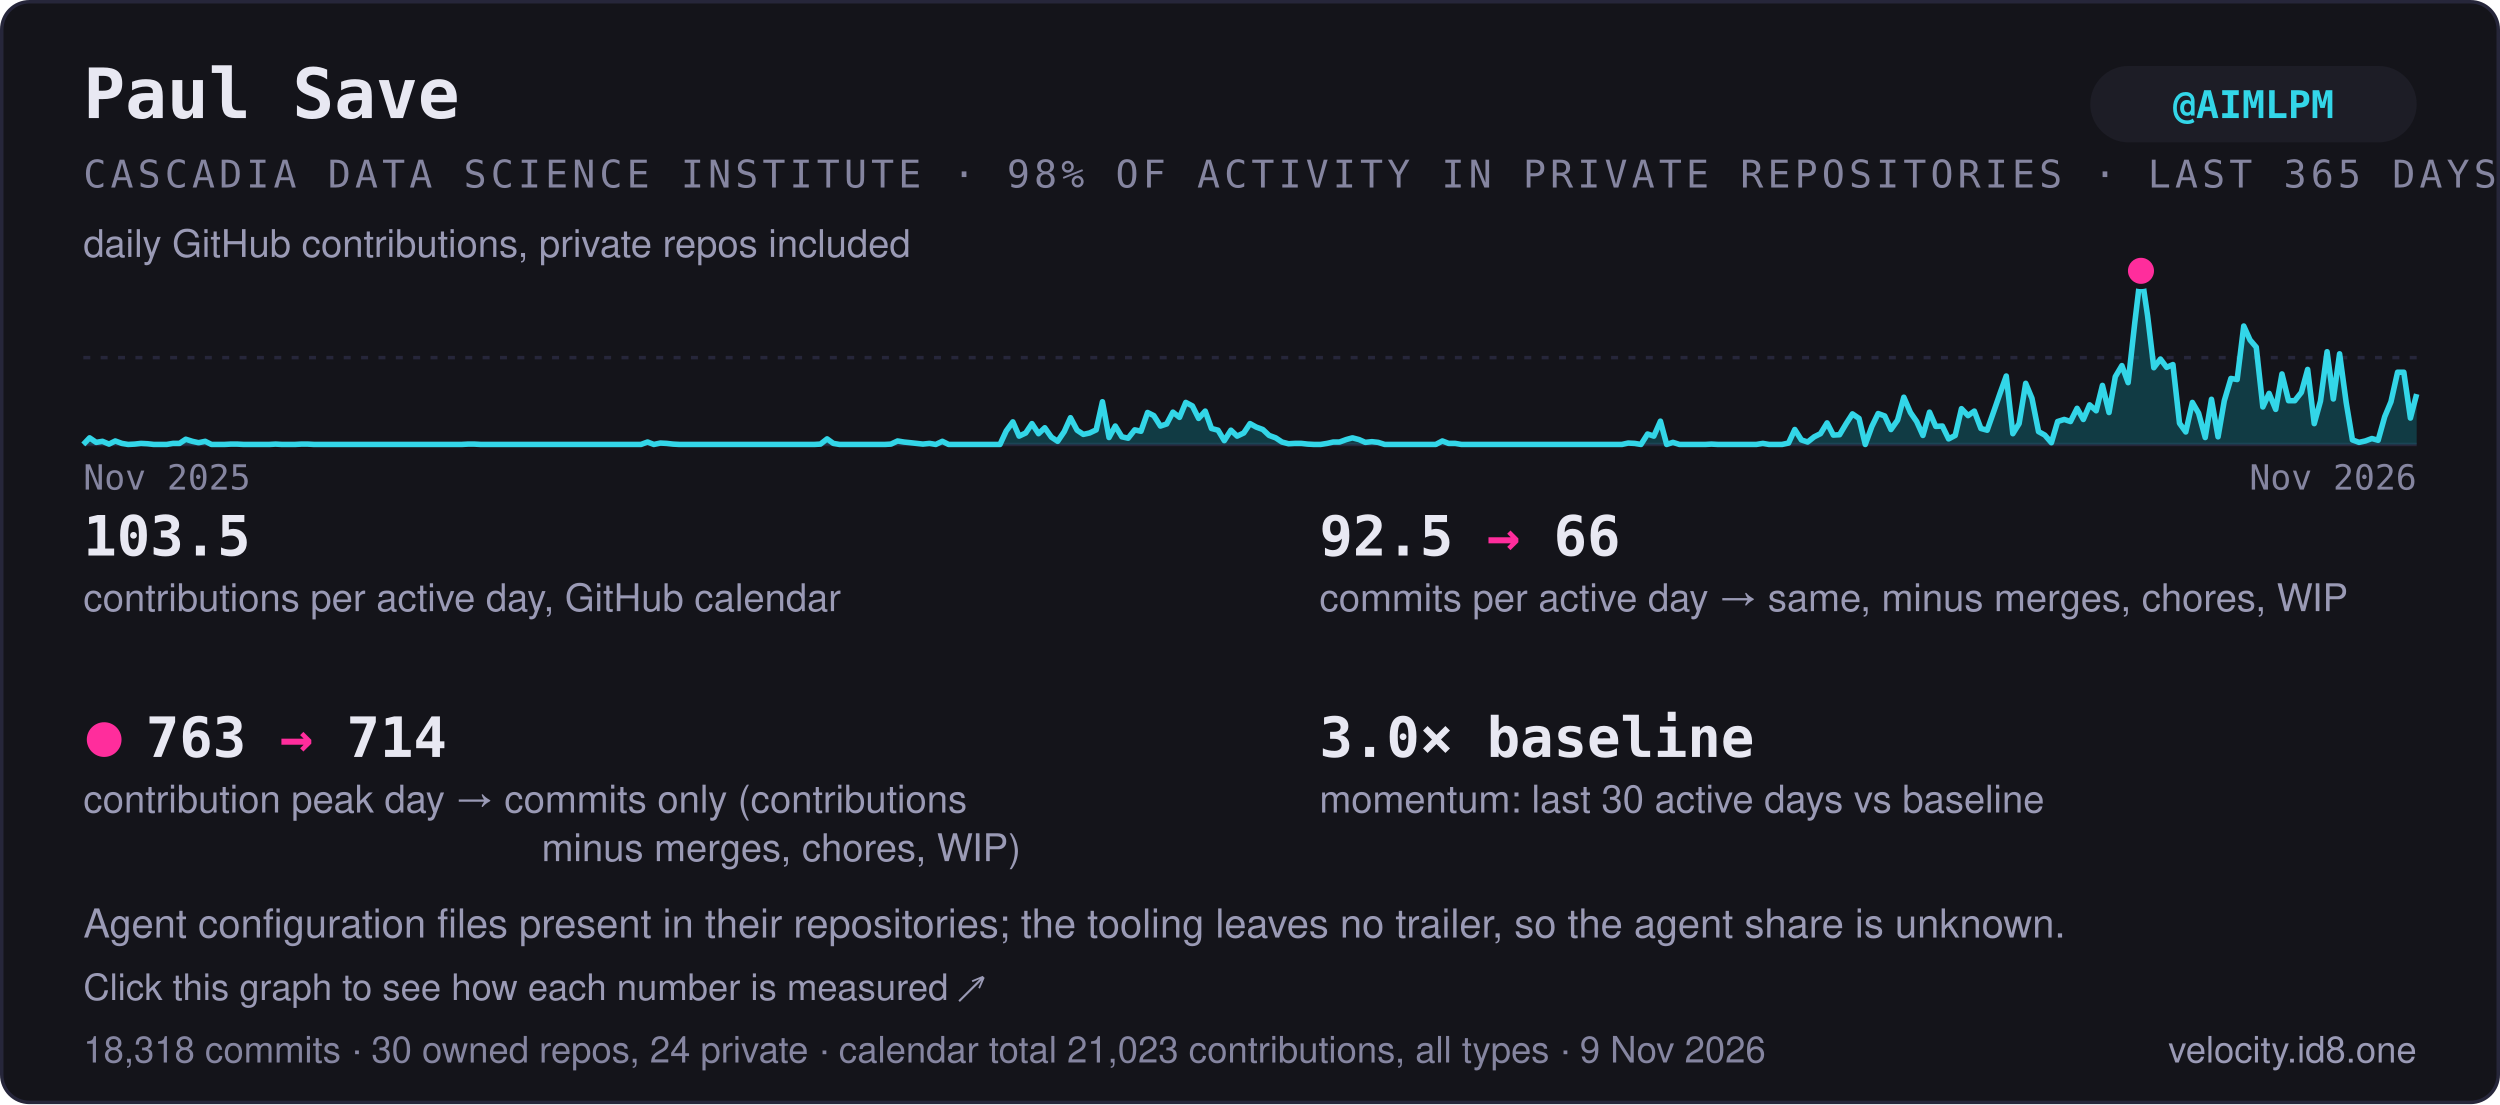
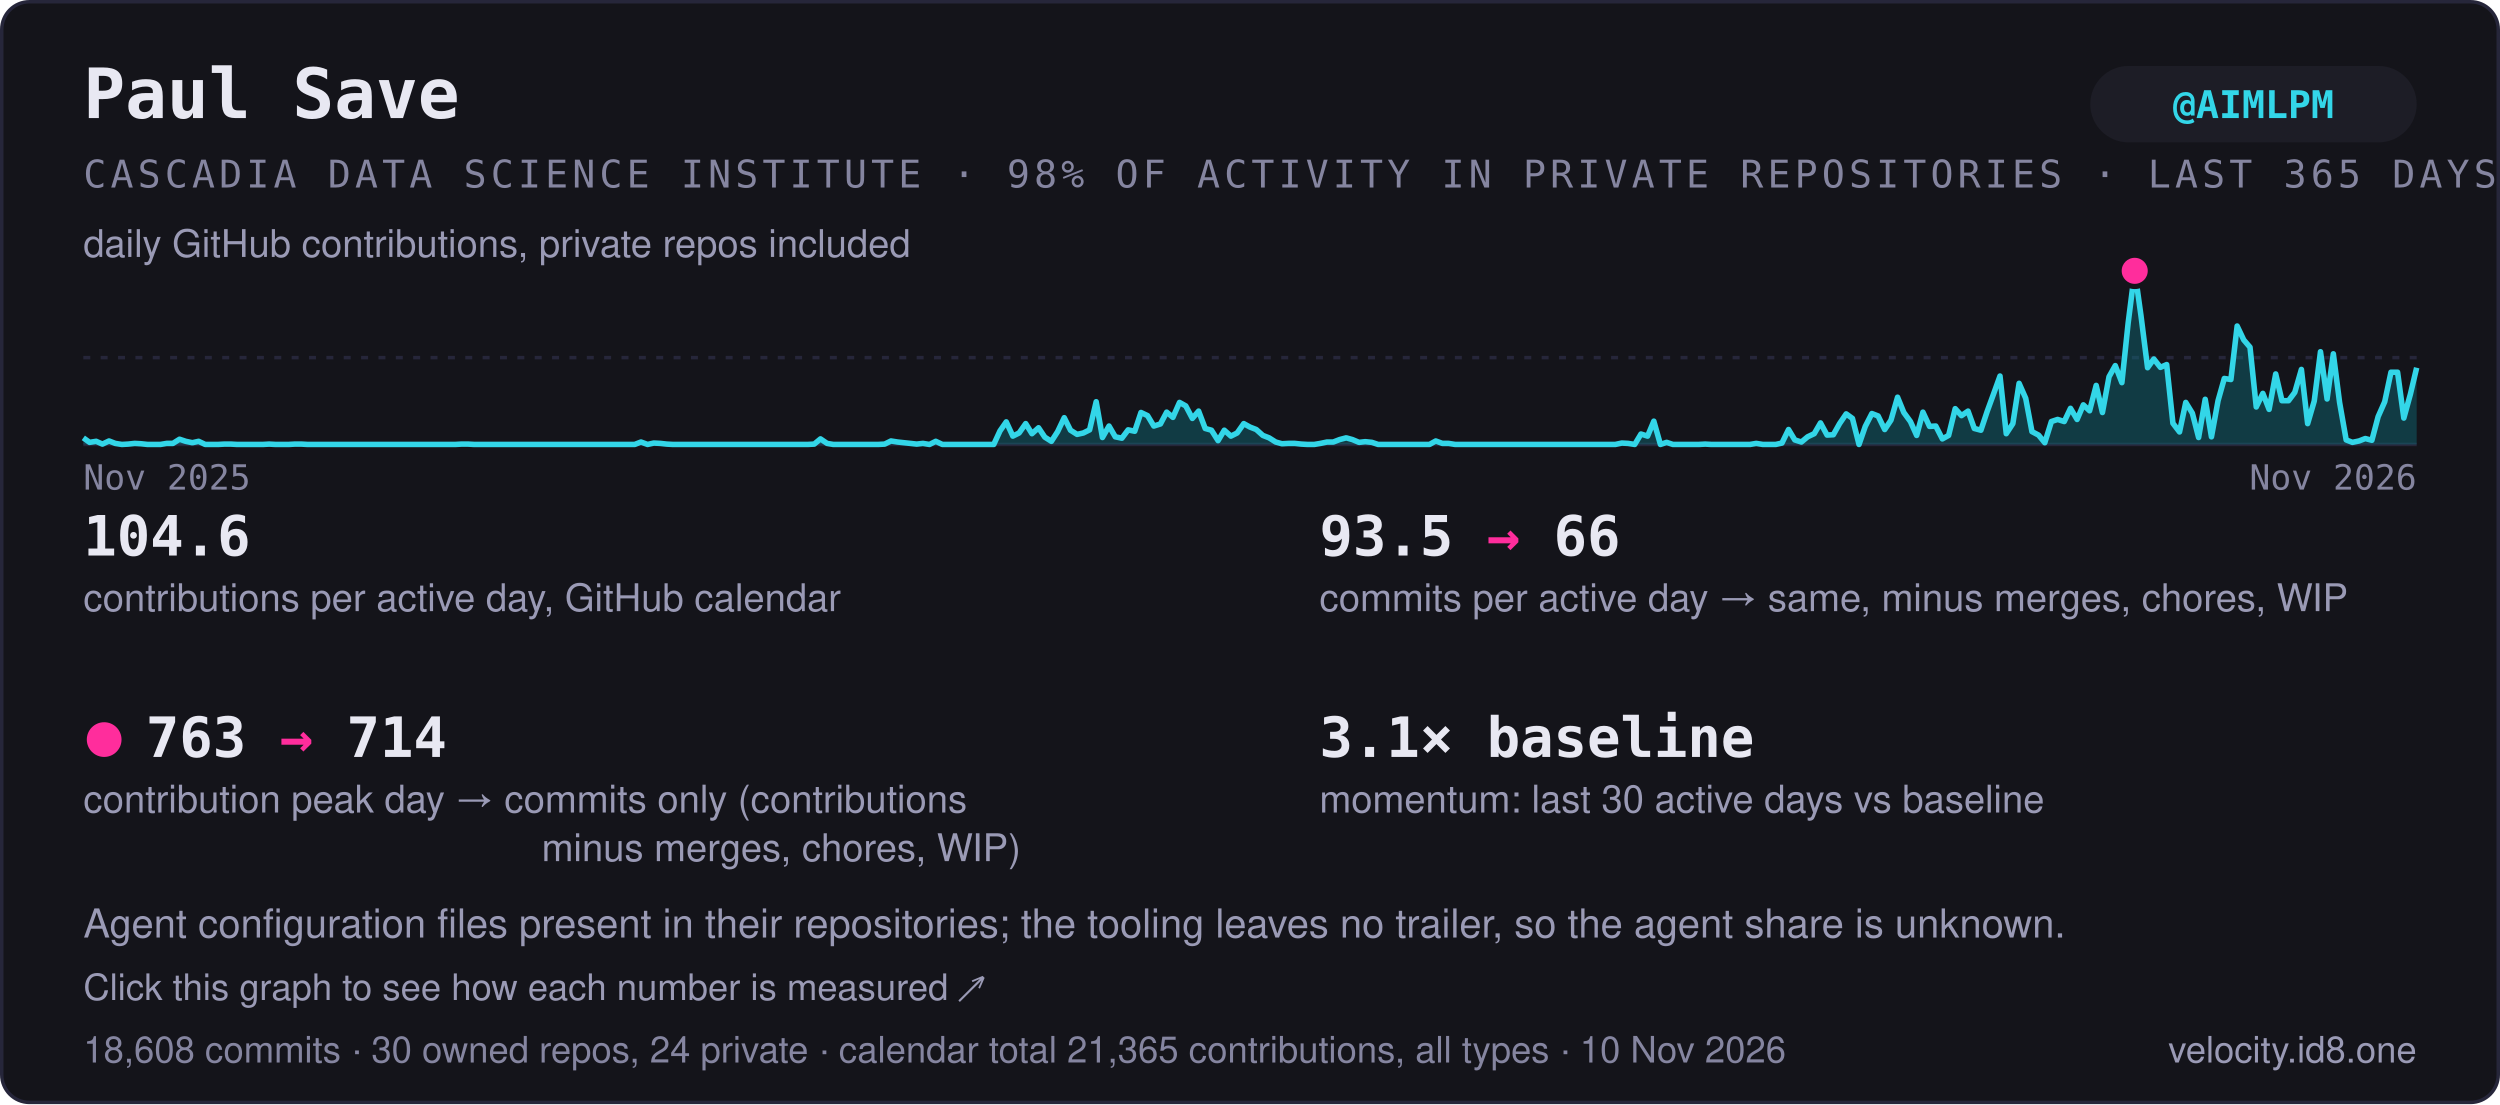
<svg xmlns="http://www.w3.org/2000/svg" width="720" height="318" viewBox="0 0 720 318" role="img" aria-label="Paul Save: Velocity Graph">
  <rect x="0.5" y="0.5" width="719" height="317" rx="8" fill="#14141A" stroke="#26263A" />
  <text x="24" y="34" font-family="Departure Mono, JetBrains Mono, ui-monospace, Menlo, monospace" font-size="20" font-weight="700" fill="#E8E8F2">Paul Save</text>
  <text x="24" y="54" font-family="Departure Mono, JetBrains Mono, ui-monospace, Menlo, monospace" font-size="11" letter-spacing="1.2" fill="#8585A0">CASCADIA DATA SCIENCE INSTITUTE · 98% OF ACTIVITY IN PRIVATE REPOSITORIES · LAST 365 DAYS</text>
  <rect x="602" y="19" width="94" height="22" rx="11" fill="#1D1D26" />
  <text x="649" y="34" text-anchor="middle" font-family="Departure Mono, JetBrains Mono, ui-monospace, Menlo, monospace" font-size="11" font-weight="600" fill="#33D6E8">@AIMLPM</text>
  <line x1="24" x2="696" y1="128" y2="128" stroke="#26263A" />
  <line x1="24" x2="696" y1="103.0" y2="103.0" stroke="#26263A" stroke-dasharray="2 3" />
-   <path d="M24.0,128.0 L25.8,126.1 L27.7,127.4 L29.5,127.1 L31.4,127.9 L33.2,127.0 L35.1,127.7 L36.9,128.0 L38.8,127.9 L40.6,127.7 L42.5,127.8 L44.3,128.0 L46.2,128.0 L48.0,128.0 L49.8,127.7 L51.7,127.7 L53.5,126.5 L55.4,127.1 L57.2,127.5 L59.1,127.1 L60.9,128.0 L62.8,128.0 L64.6,128.0 L66.5,127.9 L68.3,127.9 L70.2,128.0 L72.0,128.0 L73.8,128.0 L75.7,128.0 L77.5,128.0 L79.4,127.9 L81.2,128.0 L83.1,128.0 L84.9,128.0 L86.8,127.9 L88.6,127.9 L90.5,128.0 L92.3,128.0 L94.2,128.0 L96.0,128.0 L97.8,128.0 L99.7,128.0 L101.5,128.0 L103.4,128.0 L105.2,128.0 L107.1,128.0 L108.9,128.0 L110.8,128.0 L112.6,128.0 L114.5,128.0 L116.3,128.0 L118.2,128.0 L120.0,128.0 L121.8,128.0 L123.7,128.0 L125.5,128.0 L127.4,128.0 L129.2,128.0 L131.1,128.0 L132.9,128.0 L134.8,127.9 L136.6,127.9 L138.5,128.0 L140.3,128.0 L142.2,128.0 L144.0,128.0 L145.8,128.0 L147.7,128.0 L149.5,128.0 L151.4,128.0 L153.2,128.0 L155.1,128.0 L156.9,128.0 L158.8,128.0 L160.6,128.0 L162.5,128.0 L164.3,128.0 L166.2,128.0 L168.0,128.0 L169.8,128.0 L171.7,128.0 L173.5,128.0 L175.4,128.0 L177.2,128.0 L179.1,128.0 L180.9,128.0 L182.8,128.0 L184.6,128.0 L186.5,127.3 L188.3,128.0 L190.2,127.6 L192.0,127.7 L193.8,127.9 L195.7,128.0 L197.5,128.0 L199.4,128.0 L201.2,128.0 L203.1,128.0 L204.9,128.0 L206.8,128.0 L208.6,128.0 L210.5,128.0 L212.3,128.0 L214.2,128.0 L216.0,128.0 L217.8,128.0 L219.7,128.0 L221.5,128.0 L223.4,128.0 L225.2,128.0 L227.1,128.0 L228.9,128.0 L230.8,128.0 L232.6,128.0 L234.5,128.0 L236.3,127.9 L238.2,126.4 L240.0,127.7 L241.8,128.0 L243.7,128.0 L245.5,128.0 L247.4,128.0 L249.2,128.0 L251.1,128.0 L252.9,128.0 L254.8,128.0 L256.6,127.9 L258.5,127.0 L260.3,127.3 L262.2,127.5 L264.0,127.7 L265.8,127.9 L267.7,127.7 L269.5,128.0 L271.4,127.1 L273.2,128.0 L275.1,128.0 L276.9,128.0 L278.8,128.0 L280.6,128.0 L282.5,128.0 L284.3,128.0 L286.2,128.0 L288.0,128.0 L289.8,124.1 L291.7,121.5 L293.5,125.6 L295.4,124.7 L297.2,122.0 L299.1,124.9 L300.9,123.2 L302.8,125.9 L304.6,127.1 L306.5,124.3 L308.3,120.3 L310.2,123.9 L312.0,125.1 L313.8,124.7 L315.7,123.8 L317.5,115.7 L319.4,126.0 L321.2,122.7 L323.1,125.8 L324.9,126.2 L326.8,123.8 L328.6,124.2 L330.5,118.8 L332.3,119.7 L334.2,122.7 L336.0,122.1 L337.8,118.7 L339.7,120.2 L341.5,115.9 L343.4,116.9 L345.2,120.5 L347.1,118.4 L348.9,123.4 L350.8,123.9 L352.6,126.9 L354.5,123.9 L356.3,125.6 L358.2,124.7 L360.0,122.0 L361.8,123.0 L363.7,123.7 L365.5,125.4 L367.4,126.1 L369.2,127.3 L371.1,127.8 L372.9,127.7 L374.8,127.7 L376.6,127.9 L378.5,128.0 L380.3,128.0 L382.2,127.7 L384.0,127.3 L385.8,127.3 L387.7,126.6 L389.5,126.1 L391.4,126.6 L393.2,127.4 L395.1,127.2 L396.9,127.4 L398.8,128.0 L400.6,128.0 L402.5,128.0 L404.3,128.0 L406.2,128.0 L408.0,128.0 L409.8,128.0 L411.7,128.0 L413.5,128.0 L415.4,127.0 L417.2,127.7 L419.1,127.7 L420.9,128.0 L422.8,128.0 L424.6,128.0 L426.5,128.0 L428.3,128.0 L430.2,128.0 L432.0,128.0 L433.8,128.0 L435.7,128.0 L437.5,128.0 L439.4,128.0 L441.2,128.0 L443.1,128.0 L444.9,128.0 L446.8,128.0 L448.6,128.0 L450.5,128.0 L452.3,128.0 L454.2,128.0 L456.0,128.0 L457.8,128.0 L459.7,128.0 L461.5,128.0 L463.4,128.0 L465.2,128.0 L467.1,128.0 L468.9,127.6 L470.8,127.7 L472.6,128.0 L474.5,125.0 L476.3,125.6 L478.2,121.3 L480.0,128.0 L481.8,127.4 L483.7,128.0 L485.5,128.0 L487.4,128.0 L489.2,128.0 L491.1,128.0 L492.9,127.9 L494.8,128.0 L496.6,128.0 L498.5,128.0 L500.3,128.0 L502.2,128.0 L504.0,128.0 L505.8,128.0 L507.7,127.7 L509.5,128.0 L511.4,128.0 L513.2,128.0 L515.1,127.6 L516.9,123.7 L518.8,126.7 L520.6,127.3 L522.5,125.8 L524.3,124.9 L526.2,121.8 L528.0,125.3 L529.8,125.2 L531.7,122.0 L533.5,119.2 L535.4,120.5 L537.2,128.0 L539.1,122.8 L540.9,119.1 L542.8,119.8 L544.6,123.7 L546.5,121.0 L548.3,114.4 L550.2,118.8 L552.0,121.4 L553.8,125.4 L555.7,118.7 L557.5,122.8 L559.4,122.7 L561.2,126.4 L563.1,125.4 L564.9,117.7 L566.8,119.7 L568.6,118.4 L570.5,123.4 L572.3,123.9 L574.2,118.5 L576.0,113.3 L577.8,108.3 L579.7,124.9 L581.5,122.0 L583.4,110.4 L585.2,114.7 L587.1,124.3 L588.9,125.3 L590.8,127.5 L592.6,121.4 L594.5,120.8 L596.3,121.4 L598.2,117.6 L600.0,120.8 L601.8,116.6 L603.7,118.3 L605.5,111.0 L607.4,118.8 L609.2,108.5 L611.1,105.3 L612.9,110.2 L614.8,93.1 L616.6,78.0 L618.5,90.9 L620.3,105.9 L622.2,103.4 L624.0,105.8 L625.8,105.0 L627.7,121.9 L629.5,124.4 L631.4,115.9 L633.2,119.0 L635.1,126.0 L636.9,115.0 L638.8,125.8 L640.6,115.4 L642.5,109.0 L644.3,109.3 L646.2,93.9 L648.0,97.9 L649.8,100.0 L651.7,117.2 L653.5,113.3 L655.4,117.9 L657.2,107.7 L659.1,115.4 L660.9,115.4 L662.8,113.0 L664.6,106.4 L666.5,122.0 L668.3,115.5 L670.2,101.3 L672.0,114.9 L673.8,101.9 L675.7,115.9 L677.5,126.7 L679.4,127.4 L681.2,127.0 L683.1,126.3 L684.9,126.8 L686.8,120.0 L688.6,115.7 L690.5,107.2 L692.3,107.2 L694.2,120.4 L696.0,113.5 L696.0,128 L24,128 Z" fill="#0F6B78" fill-opacity="0.45" />
-   <path d="M24.0,128.0 L25.8,126.1 L27.7,127.4 L29.5,127.1 L31.4,127.9 L33.2,127.0 L35.1,127.7 L36.9,128.0 L38.8,127.9 L40.6,127.7 L42.5,127.8 L44.3,128.0 L46.2,128.0 L48.0,128.0 L49.8,127.7 L51.7,127.7 L53.5,126.5 L55.4,127.1 L57.2,127.5 L59.1,127.1 L60.9,128.0 L62.8,128.0 L64.6,128.0 L66.5,127.9 L68.3,127.9 L70.2,128.0 L72.0,128.0 L73.8,128.0 L75.7,128.0 L77.5,128.0 L79.4,127.9 L81.2,128.0 L83.1,128.0 L84.9,128.0 L86.8,127.9 L88.6,127.9 L90.5,128.0 L92.3,128.0 L94.2,128.0 L96.0,128.0 L97.8,128.0 L99.7,128.0 L101.5,128.0 L103.4,128.0 L105.2,128.0 L107.1,128.0 L108.9,128.0 L110.8,128.0 L112.6,128.0 L114.5,128.0 L116.3,128.0 L118.2,128.0 L120.0,128.0 L121.8,128.0 L123.7,128.0 L125.5,128.0 L127.4,128.0 L129.2,128.0 L131.1,128.0 L132.9,128.0 L134.8,127.9 L136.6,127.9 L138.5,128.0 L140.3,128.0 L142.2,128.0 L144.0,128.0 L145.8,128.0 L147.7,128.0 L149.5,128.0 L151.4,128.0 L153.2,128.0 L155.1,128.0 L156.9,128.0 L158.8,128.0 L160.6,128.0 L162.5,128.0 L164.3,128.0 L166.2,128.0 L168.0,128.0 L169.8,128.0 L171.7,128.0 L173.5,128.0 L175.4,128.0 L177.2,128.0 L179.1,128.0 L180.9,128.0 L182.8,128.0 L184.6,128.0 L186.5,127.3 L188.3,128.0 L190.2,127.6 L192.0,127.7 L193.8,127.9 L195.7,128.0 L197.5,128.0 L199.4,128.0 L201.2,128.0 L203.1,128.0 L204.9,128.0 L206.8,128.0 L208.6,128.0 L210.5,128.0 L212.3,128.0 L214.2,128.0 L216.0,128.0 L217.8,128.0 L219.7,128.0 L221.5,128.0 L223.4,128.0 L225.2,128.0 L227.1,128.0 L228.9,128.0 L230.8,128.0 L232.6,128.0 L234.5,128.0 L236.3,127.9 L238.2,126.4 L240.0,127.7 L241.8,128.0 L243.7,128.0 L245.5,128.0 L247.4,128.0 L249.2,128.0 L251.1,128.0 L252.9,128.0 L254.8,128.0 L256.6,127.9 L258.5,127.0 L260.3,127.3 L262.2,127.5 L264.0,127.7 L265.8,127.9 L267.7,127.7 L269.5,128.0 L271.4,127.1 L273.2,128.0 L275.1,128.0 L276.9,128.0 L278.8,128.0 L280.6,128.0 L282.5,128.0 L284.3,128.0 L286.2,128.0 L288.0,128.0 L289.8,124.1 L291.7,121.5 L293.5,125.6 L295.4,124.7 L297.2,122.0 L299.1,124.9 L300.9,123.2 L302.8,125.9 L304.6,127.1 L306.5,124.3 L308.3,120.3 L310.2,123.9 L312.0,125.1 L313.8,124.7 L315.7,123.8 L317.5,115.7 L319.4,126.0 L321.2,122.7 L323.1,125.8 L324.9,126.2 L326.8,123.8 L328.6,124.2 L330.5,118.8 L332.3,119.7 L334.2,122.7 L336.0,122.1 L337.8,118.7 L339.7,120.2 L341.5,115.9 L343.4,116.9 L345.2,120.5 L347.1,118.4 L348.9,123.4 L350.8,123.9 L352.6,126.9 L354.5,123.9 L356.3,125.6 L358.2,124.7 L360.0,122.0 L361.8,123.0 L363.7,123.7 L365.5,125.4 L367.4,126.1 L369.2,127.3 L371.1,127.8 L372.9,127.7 L374.8,127.7 L376.6,127.9 L378.5,128.0 L380.3,128.0 L382.2,127.7 L384.0,127.3 L385.8,127.3 L387.7,126.6 L389.5,126.1 L391.4,126.6 L393.2,127.4 L395.1,127.2 L396.9,127.4 L398.8,128.0 L400.6,128.0 L402.5,128.0 L404.3,128.0 L406.2,128.0 L408.0,128.0 L409.8,128.0 L411.7,128.0 L413.5,128.0 L415.4,127.0 L417.2,127.7 L419.1,127.7 L420.9,128.0 L422.8,128.0 L424.6,128.0 L426.5,128.0 L428.3,128.0 L430.2,128.0 L432.0,128.0 L433.8,128.0 L435.7,128.0 L437.5,128.0 L439.4,128.0 L441.2,128.0 L443.1,128.0 L444.9,128.0 L446.8,128.0 L448.6,128.0 L450.5,128.0 L452.3,128.0 L454.2,128.0 L456.0,128.0 L457.8,128.0 L459.7,128.0 L461.5,128.0 L463.4,128.0 L465.2,128.0 L467.1,128.0 L468.9,127.6 L470.8,127.7 L472.6,128.0 L474.5,125.0 L476.3,125.6 L478.2,121.3 L480.0,128.0 L481.8,127.4 L483.7,128.0 L485.5,128.0 L487.4,128.0 L489.2,128.0 L491.1,128.0 L492.9,127.9 L494.8,128.0 L496.6,128.0 L498.5,128.0 L500.3,128.0 L502.2,128.0 L504.0,128.0 L505.8,128.0 L507.7,127.7 L509.5,128.0 L511.4,128.0 L513.2,128.0 L515.1,127.6 L516.9,123.7 L518.8,126.7 L520.6,127.3 L522.5,125.8 L524.3,124.9 L526.2,121.8 L528.0,125.3 L529.8,125.2 L531.7,122.0 L533.5,119.2 L535.4,120.5 L537.2,128.0 L539.1,122.8 L540.9,119.1 L542.8,119.8 L544.6,123.7 L546.5,121.0 L548.3,114.4 L550.2,118.8 L552.0,121.4 L553.8,125.4 L555.7,118.7 L557.5,122.8 L559.4,122.7 L561.2,126.4 L563.1,125.4 L564.9,117.7 L566.8,119.7 L568.6,118.4 L570.5,123.4 L572.3,123.9 L574.2,118.5 L576.0,113.3 L577.8,108.3 L579.7,124.9 L581.5,122.0 L583.4,110.4 L585.2,114.7 L587.1,124.3 L588.9,125.3 L590.8,127.5 L592.6,121.4 L594.5,120.8 L596.3,121.4 L598.2,117.6 L600.0,120.8 L601.8,116.6 L603.7,118.3 L605.5,111.0 L607.4,118.8 L609.2,108.5 L611.1,105.3 L612.9,110.2 L614.8,93.1 L616.6,78.0 L618.5,90.9 L620.3,105.9 L622.2,103.4 L624.0,105.8 L625.8,105.0 L627.7,121.9 L629.5,124.4 L631.4,115.9 L633.2,119.0 L635.1,126.0 L636.9,115.0 L638.8,125.8 L640.6,115.4 L642.5,109.0 L644.3,109.3 L646.2,93.9 L648.0,97.9 L649.8,100.0 L651.7,117.2 L653.5,113.3 L655.4,117.9 L657.2,107.7 L659.1,115.4 L660.9,115.4 L662.8,113.0 L664.6,106.4 L666.5,122.0 L668.3,115.5 L670.2,101.3 L672.0,114.9 L673.8,101.9 L675.7,115.9 L677.5,126.7 L679.4,127.4 L681.2,127.0 L683.1,126.3 L684.9,126.8 L686.8,120.0 L688.6,115.7 L690.5,107.2 L692.3,107.2 L694.2,120.4 L696.0,113.5" fill="none" stroke="#33D6E8" stroke-width="1.6" stroke-linejoin="round" />
-   <circle cx="616.6" cy="78.0" r="4.5" fill="#FF2D9C" stroke="#14141A" stroke-width="1.5" />
+   <path d="M24.0,126.1 L25.8,127.4 L27.7,127.1 L29.5,127.9 L31.4,127.0 L33.2,127.7 L35.1,128.0 L36.9,127.9 L38.8,127.7 L40.6,127.8 L42.5,128.0 L44.3,128.0 L46.2,128.0 L48.0,127.7 L49.8,127.7 L51.7,126.5 L53.5,127.1 L55.4,127.5 L57.2,127.1 L59.1,128.0 L60.9,128.0 L62.8,128.0 L64.6,127.9 L66.5,127.9 L68.3,128.0 L70.2,128.0 L72.0,128.0 L73.8,128.0 L75.7,128.0 L77.5,127.9 L79.4,128.0 L81.2,128.0 L83.1,128.0 L84.9,127.9 L86.8,127.9 L88.6,128.0 L90.5,128.0 L92.3,128.0 L94.2,128.0 L96.0,128.0 L97.8,128.0 L99.7,128.0 L101.5,128.0 L103.4,128.0 L105.2,128.0 L107.1,128.0 L108.9,128.0 L110.8,128.0 L112.6,128.0 L114.5,128.0 L116.3,128.0 L118.2,128.0 L120.0,128.0 L121.8,128.0 L123.7,128.0 L125.5,128.0 L127.4,128.0 L129.2,128.0 L131.1,128.0 L132.9,127.9 L134.8,127.9 L136.6,128.0 L138.5,128.0 L140.3,128.0 L142.2,128.0 L144.0,128.0 L145.8,128.0 L147.7,128.0 L149.5,128.0 L151.4,128.0 L153.2,128.0 L155.1,128.0 L156.9,128.0 L158.8,128.0 L160.6,128.0 L162.5,128.0 L164.3,128.0 L166.2,128.0 L168.0,128.0 L169.8,128.0 L171.7,128.0 L173.5,128.0 L175.4,128.0 L177.2,128.0 L179.1,128.0 L180.9,128.0 L182.8,128.0 L184.6,127.3 L186.5,128.0 L188.3,127.6 L190.2,127.7 L192.0,127.9 L193.8,128.0 L195.7,128.0 L197.5,128.0 L199.4,128.0 L201.2,128.0 L203.1,128.0 L204.9,128.0 L206.8,128.0 L208.6,128.0 L210.5,128.0 L212.3,128.0 L214.2,128.0 L216.0,128.0 L217.8,128.0 L219.7,128.0 L221.5,128.0 L223.4,128.0 L225.2,128.0 L227.1,128.0 L228.9,128.0 L230.8,128.0 L232.6,128.0 L234.5,127.9 L236.3,126.4 L238.2,127.7 L240.0,128.0 L241.8,128.0 L243.7,128.0 L245.5,128.0 L247.4,128.0 L249.2,128.0 L251.1,128.0 L252.9,128.0 L254.8,127.9 L256.6,127.0 L258.5,127.3 L260.3,127.5 L262.2,127.7 L264.0,127.9 L265.8,127.7 L267.7,128.0 L269.5,127.1 L271.4,128.0 L273.2,128.0 L275.1,128.0 L276.9,128.0 L278.8,128.0 L280.6,128.0 L282.5,128.0 L284.3,128.0 L286.2,128.0 L288.0,124.1 L289.8,121.5 L291.7,125.6 L293.5,124.7 L295.4,122.0 L297.2,124.9 L299.1,123.2 L300.9,125.9 L302.8,127.1 L304.6,124.3 L306.5,120.3 L308.3,123.9 L310.2,125.1 L312.0,124.7 L313.8,123.8 L315.7,115.7 L317.5,126.0 L319.4,122.7 L321.2,125.8 L323.1,126.2 L324.9,123.8 L326.8,124.2 L328.6,118.8 L330.5,119.7 L332.3,122.7 L334.2,122.1 L336.0,118.7 L337.8,120.2 L339.7,115.9 L341.5,116.9 L343.4,120.5 L345.2,118.4 L347.1,123.4 L348.9,123.9 L350.8,126.9 L352.6,123.9 L354.5,125.6 L356.3,124.7 L358.2,122.0 L360.0,123.0 L361.8,123.7 L363.7,125.4 L365.5,126.1 L367.4,127.3 L369.2,127.8 L371.1,127.7 L372.9,127.7 L374.8,127.9 L376.6,128.0 L378.5,128.0 L380.3,127.7 L382.2,127.3 L384.0,127.3 L385.8,126.6 L387.7,126.1 L389.5,126.6 L391.4,127.4 L393.2,127.2 L395.1,127.4 L396.9,128.0 L398.8,128.0 L400.6,128.0 L402.5,128.0 L404.3,128.0 L406.2,128.0 L408.0,128.0 L409.8,128.0 L411.7,128.0 L413.5,127.0 L415.4,127.7 L417.2,127.7 L419.1,128.0 L420.9,128.0 L422.8,128.0 L424.6,128.0 L426.5,128.0 L428.3,128.0 L430.2,128.0 L432.0,128.0 L433.8,128.0 L435.7,128.0 L437.5,128.0 L439.4,128.0 L441.2,128.0 L443.1,128.0 L444.9,128.0 L446.8,128.0 L448.6,128.0 L450.5,128.0 L452.3,128.0 L454.2,128.0 L456.0,128.0 L457.8,128.0 L459.7,128.0 L461.5,128.0 L463.4,128.0 L465.2,128.0 L467.1,127.6 L468.9,127.7 L470.8,128.0 L472.6,125.0 L474.5,125.6 L476.3,121.3 L478.2,128.0 L480.0,127.4 L481.8,128.0 L483.7,128.0 L485.5,128.0 L487.4,128.0 L489.2,128.0 L491.1,127.9 L492.9,128.0 L494.8,128.0 L496.6,128.0 L498.5,128.0 L500.3,128.0 L502.2,128.0 L504.0,128.0 L505.8,127.7 L507.7,128.0 L509.5,128.0 L511.4,128.0 L513.2,127.6 L515.1,123.7 L516.9,126.7 L518.8,127.3 L520.6,125.8 L522.5,124.9 L524.3,121.8 L526.2,125.3 L528.0,125.2 L529.8,122.0 L531.7,119.2 L533.5,120.5 L535.4,128.0 L537.2,122.8 L539.1,119.1 L540.9,119.8 L542.8,123.7 L544.6,121.0 L546.5,114.4 L548.3,118.8 L550.2,121.4 L552.0,125.4 L553.8,118.7 L555.7,122.8 L557.5,122.7 L559.4,126.4 L561.2,125.4 L563.1,117.7 L564.9,119.7 L566.8,118.4 L568.6,123.4 L570.5,123.9 L572.3,118.5 L574.2,113.3 L576.0,108.3 L577.8,124.9 L579.7,122.0 L581.5,110.4 L583.4,114.7 L585.2,124.3 L587.1,125.3 L588.9,127.5 L590.8,121.4 L592.6,120.8 L594.5,121.4 L596.3,117.6 L598.2,120.8 L600.0,116.6 L601.8,118.3 L603.7,111.0 L605.5,118.8 L607.4,108.5 L609.2,105.3 L611.1,110.2 L612.9,93.1 L614.8,78.0 L616.6,90.9 L618.5,105.9 L620.3,103.4 L622.2,105.8 L624.0,105.0 L625.8,121.9 L627.7,124.4 L629.5,115.9 L631.4,119.0 L633.2,126.0 L635.1,115.0 L636.9,125.8 L638.8,115.4 L640.6,109.0 L642.5,109.3 L644.3,93.9 L646.2,97.9 L648.0,100.0 L649.8,117.2 L651.7,113.3 L653.5,117.9 L655.4,107.7 L657.2,115.4 L659.1,115.4 L660.9,113.0 L662.8,106.4 L664.6,122.0 L666.5,115.5 L668.3,101.3 L670.2,114.9 L672.0,101.9 L673.8,115.9 L675.7,126.7 L677.5,127.4 L679.4,127.0 L681.2,126.3 L683.1,126.8 L684.9,120.0 L686.8,115.7 L688.6,107.2 L690.5,107.2 L692.3,120.4 L694.2,113.5 L696.0,105.9 L696.0,128 L24,128 Z" fill="#0F6B78" fill-opacity="0.45" />
+   <path d="M24.0,126.1 L25.8,127.4 L27.7,127.1 L29.5,127.9 L31.4,127.0 L33.2,127.7 L35.1,128.0 L36.9,127.9 L38.8,127.7 L40.6,127.8 L42.5,128.0 L44.3,128.0 L46.2,128.0 L48.0,127.7 L49.8,127.7 L51.7,126.5 L53.5,127.1 L55.4,127.5 L57.2,127.1 L59.1,128.0 L60.9,128.0 L62.8,128.0 L64.6,127.9 L66.5,127.9 L68.3,128.0 L70.2,128.0 L72.0,128.0 L73.8,128.0 L75.7,128.0 L77.5,127.9 L79.4,128.0 L81.2,128.0 L83.1,128.0 L84.9,127.9 L86.8,127.9 L88.6,128.0 L90.5,128.0 L92.3,128.0 L94.2,128.0 L96.0,128.0 L97.8,128.0 L99.7,128.0 L101.5,128.0 L103.4,128.0 L105.2,128.0 L107.1,128.0 L108.9,128.0 L110.8,128.0 L112.6,128.0 L114.5,128.0 L116.3,128.0 L118.2,128.0 L120.0,128.0 L121.8,128.0 L123.7,128.0 L125.5,128.0 L127.4,128.0 L129.2,128.0 L131.1,128.0 L132.9,127.9 L134.8,127.9 L136.6,128.0 L138.5,128.0 L140.3,128.0 L142.2,128.0 L144.0,128.0 L145.8,128.0 L147.7,128.0 L149.5,128.0 L151.4,128.0 L153.2,128.0 L155.1,128.0 L156.9,128.0 L158.8,128.0 L160.6,128.0 L162.5,128.0 L164.3,128.0 L166.2,128.0 L168.0,128.0 L169.8,128.0 L171.7,128.0 L173.5,128.0 L175.4,128.0 L177.2,128.0 L179.1,128.0 L180.9,128.0 L182.8,128.0 L184.6,127.3 L186.5,128.0 L188.3,127.6 L190.2,127.7 L192.0,127.9 L193.8,128.0 L195.7,128.0 L197.5,128.0 L199.4,128.0 L201.2,128.0 L203.1,128.0 L204.9,128.0 L206.8,128.0 L208.6,128.0 L210.5,128.0 L212.3,128.0 L214.2,128.0 L216.0,128.0 L217.8,128.0 L219.7,128.0 L221.5,128.0 L223.4,128.0 L225.2,128.0 L227.1,128.0 L228.9,128.0 L230.8,128.0 L232.6,128.0 L234.5,127.9 L236.3,126.4 L238.2,127.7 L240.0,128.0 L241.8,128.0 L243.7,128.0 L245.5,128.0 L247.4,128.0 L249.2,128.0 L251.1,128.0 L252.9,128.0 L254.8,127.9 L256.6,127.0 L258.5,127.3 L260.3,127.5 L262.2,127.7 L264.0,127.9 L265.8,127.7 L267.7,128.0 L269.5,127.1 L271.4,128.0 L273.2,128.0 L275.1,128.0 L276.9,128.0 L278.8,128.0 L280.6,128.0 L282.5,128.0 L284.3,128.0 L286.2,128.0 L288.0,124.1 L289.8,121.5 L291.7,125.6 L293.5,124.7 L295.4,122.0 L297.2,124.9 L299.1,123.2 L300.9,125.9 L302.8,127.1 L304.6,124.3 L306.5,120.3 L308.3,123.9 L310.2,125.1 L312.0,124.7 L313.8,123.8 L315.7,115.7 L317.5,126.0 L319.4,122.7 L321.2,125.8 L323.1,126.2 L324.9,123.8 L326.8,124.2 L328.6,118.8 L330.5,119.7 L332.3,122.7 L334.2,122.1 L336.0,118.7 L337.8,120.2 L339.7,115.9 L341.5,116.9 L343.4,120.5 L345.2,118.4 L347.1,123.4 L348.9,123.9 L350.8,126.9 L352.6,123.9 L354.5,125.6 L356.3,124.7 L358.2,122.0 L360.0,123.0 L361.8,123.7 L363.7,125.4 L365.5,126.1 L367.4,127.3 L369.2,127.8 L371.1,127.7 L372.9,127.7 L374.8,127.9 L376.6,128.0 L378.5,128.0 L380.3,127.7 L382.2,127.3 L384.0,127.3 L385.8,126.6 L387.7,126.1 L389.5,126.6 L391.4,127.4 L393.2,127.2 L395.1,127.4 L396.9,128.0 L398.8,128.0 L400.6,128.0 L402.5,128.0 L404.3,128.0 L406.2,128.0 L408.0,128.0 L409.8,128.0 L411.7,128.0 L413.5,127.0 L415.4,127.7 L417.2,127.7 L419.1,128.0 L420.9,128.0 L422.8,128.0 L424.6,128.0 L426.5,128.0 L428.3,128.0 L430.2,128.0 L432.0,128.0 L433.8,128.0 L435.7,128.0 L437.5,128.0 L439.4,128.0 L441.2,128.0 L443.1,128.0 L444.9,128.0 L446.8,128.0 L448.6,128.0 L450.5,128.0 L452.3,128.0 L454.2,128.0 L456.0,128.0 L457.8,128.0 L459.7,128.0 L461.5,128.0 L463.4,128.0 L465.2,128.0 L467.1,127.6 L468.9,127.7 L470.8,128.0 L472.6,125.0 L474.5,125.6 L476.3,121.3 L478.2,128.0 L480.0,127.4 L481.8,128.0 L483.7,128.0 L485.5,128.0 L487.4,128.0 L489.2,128.0 L491.1,127.9 L492.9,128.0 L494.8,128.0 L496.6,128.0 L498.5,128.0 L500.3,128.0 L502.2,128.0 L504.0,128.0 L505.8,127.7 L507.7,128.0 L509.5,128.0 L511.4,128.0 L513.2,127.6 L515.1,123.7 L516.9,126.7 L518.8,127.3 L520.6,125.8 L522.5,124.9 L524.3,121.8 L526.2,125.3 L528.0,125.2 L529.8,122.0 L531.7,119.2 L533.5,120.5 L535.4,128.0 L537.2,122.8 L539.1,119.1 L540.9,119.8 L542.8,123.7 L544.6,121.0 L546.5,114.4 L548.3,118.8 L550.2,121.4 L552.0,125.4 L553.8,118.7 L555.7,122.8 L557.5,122.7 L559.4,126.4 L561.2,125.4 L563.1,117.7 L564.9,119.7 L566.8,118.4 L568.6,123.4 L570.5,123.9 L572.3,118.5 L574.2,113.3 L576.0,108.3 L577.8,124.9 L579.7,122.0 L581.5,110.4 L583.4,114.7 L585.2,124.3 L587.1,125.3 L588.9,127.5 L590.8,121.4 L592.6,120.8 L594.5,121.4 L596.3,117.6 L598.2,120.8 L600.0,116.6 L601.8,118.3 L603.7,111.0 L605.5,118.8 L607.4,108.5 L609.2,105.3 L611.1,110.2 L612.9,93.1 L614.8,78.0 L616.6,90.9 L618.5,105.9 L620.3,103.4 L622.2,105.8 L624.0,105.0 L625.8,121.9 L627.7,124.4 L629.5,115.9 L631.4,119.0 L633.2,126.0 L635.1,115.0 L636.9,125.8 L638.8,115.4 L640.6,109.0 L642.5,109.3 L644.3,93.9 L646.2,97.9 L648.0,100.0 L649.8,117.2 L651.7,113.3 L653.5,117.9 L655.4,107.7 L657.2,115.4 L659.1,115.4 L660.9,113.0 L662.8,106.4 L664.6,122.0 L666.5,115.5 L668.3,101.3 L670.2,114.9 L672.0,101.9 L673.8,115.9 L675.7,126.7 L677.5,127.4 L679.4,127.0 L681.2,126.3 L683.1,126.8 L684.9,120.0 L686.8,115.7 L688.6,107.2 L690.5,107.2 L692.3,120.4 L694.2,113.5 L696.0,105.9" fill="none" stroke="#33D6E8" stroke-width="1.6" stroke-linejoin="round" />
+   <circle cx="614.8" cy="78.0" r="4.5" fill="#FF2D9C" stroke="#14141A" stroke-width="1.5" />
  <text x="24" y="141" font-family="Departure Mono, JetBrains Mono, ui-monospace, Menlo, monospace" font-size="10" fill="#8585A0">Nov 2025</text>
  <text x="696" y="141" text-anchor="end" font-family="Departure Mono, JetBrains Mono, ui-monospace, Menlo, monospace" font-size="10" fill="#8585A0">Nov 2026</text>
  <text x="24" y="74" font-family="-apple-system, BlinkMacSystemFont, 'Segoe UI', Helvetica, Arial, sans-serif" font-size="11" fill="#9A9AB5">daily GitHub contributions, private repos included</text>
-   <text x="24" y="160" font-family="Departure Mono, JetBrains Mono, ui-monospace, Menlo, monospace" font-size="16" font-weight="600" fill="#E8E8F2">103.5</text>
+   <text x="24" y="160" font-family="Departure Mono, JetBrains Mono, ui-monospace, Menlo, monospace" font-size="16" font-weight="600" fill="#E8E8F2">104.6</text>
  <text x="24" y="176" font-family="-apple-system, BlinkMacSystemFont, 'Segoe UI', Helvetica, Arial, sans-serif" font-size="11" fill="#9A9AB5">contributions per active day, GitHub calendar</text>
-   <text x="380" y="160" font-family="Departure Mono, JetBrains Mono, ui-monospace, Menlo, monospace" font-size="16" font-weight="600" fill="#E8E8F2">92.5 <tspan fill="#FF2D9C">→</tspan> 66</text>
+   <text x="380" y="160" font-family="Departure Mono, JetBrains Mono, ui-monospace, Menlo, monospace" font-size="16" font-weight="600" fill="#E8E8F2">93.5 <tspan fill="#FF2D9C">→</tspan> 66</text>
  <text x="380" y="176" font-family="-apple-system, BlinkMacSystemFont, 'Segoe UI', Helvetica, Arial, sans-serif" font-size="11" fill="#9A9AB5">commits per active day → same, minus merges, chores, WIP</text>
  <circle cx="30" cy="213" r="5" fill="#FF2D9C" />
  <text x="42" y="218" font-family="Departure Mono, JetBrains Mono, ui-monospace, Menlo, monospace" font-size="16" font-weight="600" fill="#E8E8F2">763 <tspan fill="#FF2D9C">→</tspan> 714</text>
  <text x="24" y="234" font-family="-apple-system, BlinkMacSystemFont, 'Segoe UI', Helvetica, Arial, sans-serif" font-size="11" fill="#9A9AB5">contribution peak day → commits only (contributions</text>
  <text x="156" y="248" font-family="-apple-system, BlinkMacSystemFont, 'Segoe UI', Helvetica, Arial, sans-serif" font-size="11" fill="#9A9AB5">minus merges, chores, WIP)</text>
-   <text x="380" y="218" font-family="Departure Mono, JetBrains Mono, ui-monospace, Menlo, monospace" font-size="16" font-weight="600" fill="#E8E8F2">3.0× baseline</text>
+   <text x="380" y="218" font-family="Departure Mono, JetBrains Mono, ui-monospace, Menlo, monospace" font-size="16" font-weight="600" fill="#E8E8F2">3.1× baseline</text>
  <text x="380" y="234" font-family="-apple-system, BlinkMacSystemFont, 'Segoe UI', Helvetica, Arial, sans-serif" font-size="11" fill="#9A9AB5">momentum: last 30 active days vs baseline</text>
  <text x="24" y="270" font-family="-apple-system, BlinkMacSystemFont, 'Segoe UI', Helvetica, Arial, sans-serif" font-size="11.5" fill="#9A9AB5">Agent configuration files present in their repositories; the tooling leaves no trailer, so the agent share is unknown.</text>
  <text x="24" y="288" font-family="-apple-system, BlinkMacSystemFont, 'Segoe UI', Helvetica, Arial, sans-serif" font-size="10.5" fill="#9A9AB5">Click this graph to see how each number is measured ↗</text>
-   <text x="24" y="306" font-family="-apple-system, BlinkMacSystemFont, 'Segoe UI', Helvetica, Arial, sans-serif" font-size="10.5" fill="#8585A0">18,318 commits · 30 owned repos, 24 private · calendar total 21,023 contributions, all types · 9 Nov 2026</text>
+   <text x="24" y="306" font-family="-apple-system, BlinkMacSystemFont, 'Segoe UI', Helvetica, Arial, sans-serif" font-size="10.5" fill="#8585A0">18,608 commits · 30 owned repos, 24 private · calendar total 21,365 contributions, all types · 10 Nov 2026</text>
  <text x="696" y="306" text-anchor="end" font-family="-apple-system, BlinkMacSystemFont, 'Segoe UI', Helvetica, Arial, sans-serif" font-size="10.5" fill="#9A9AB5">velocity.id8.one</text>
</svg>
